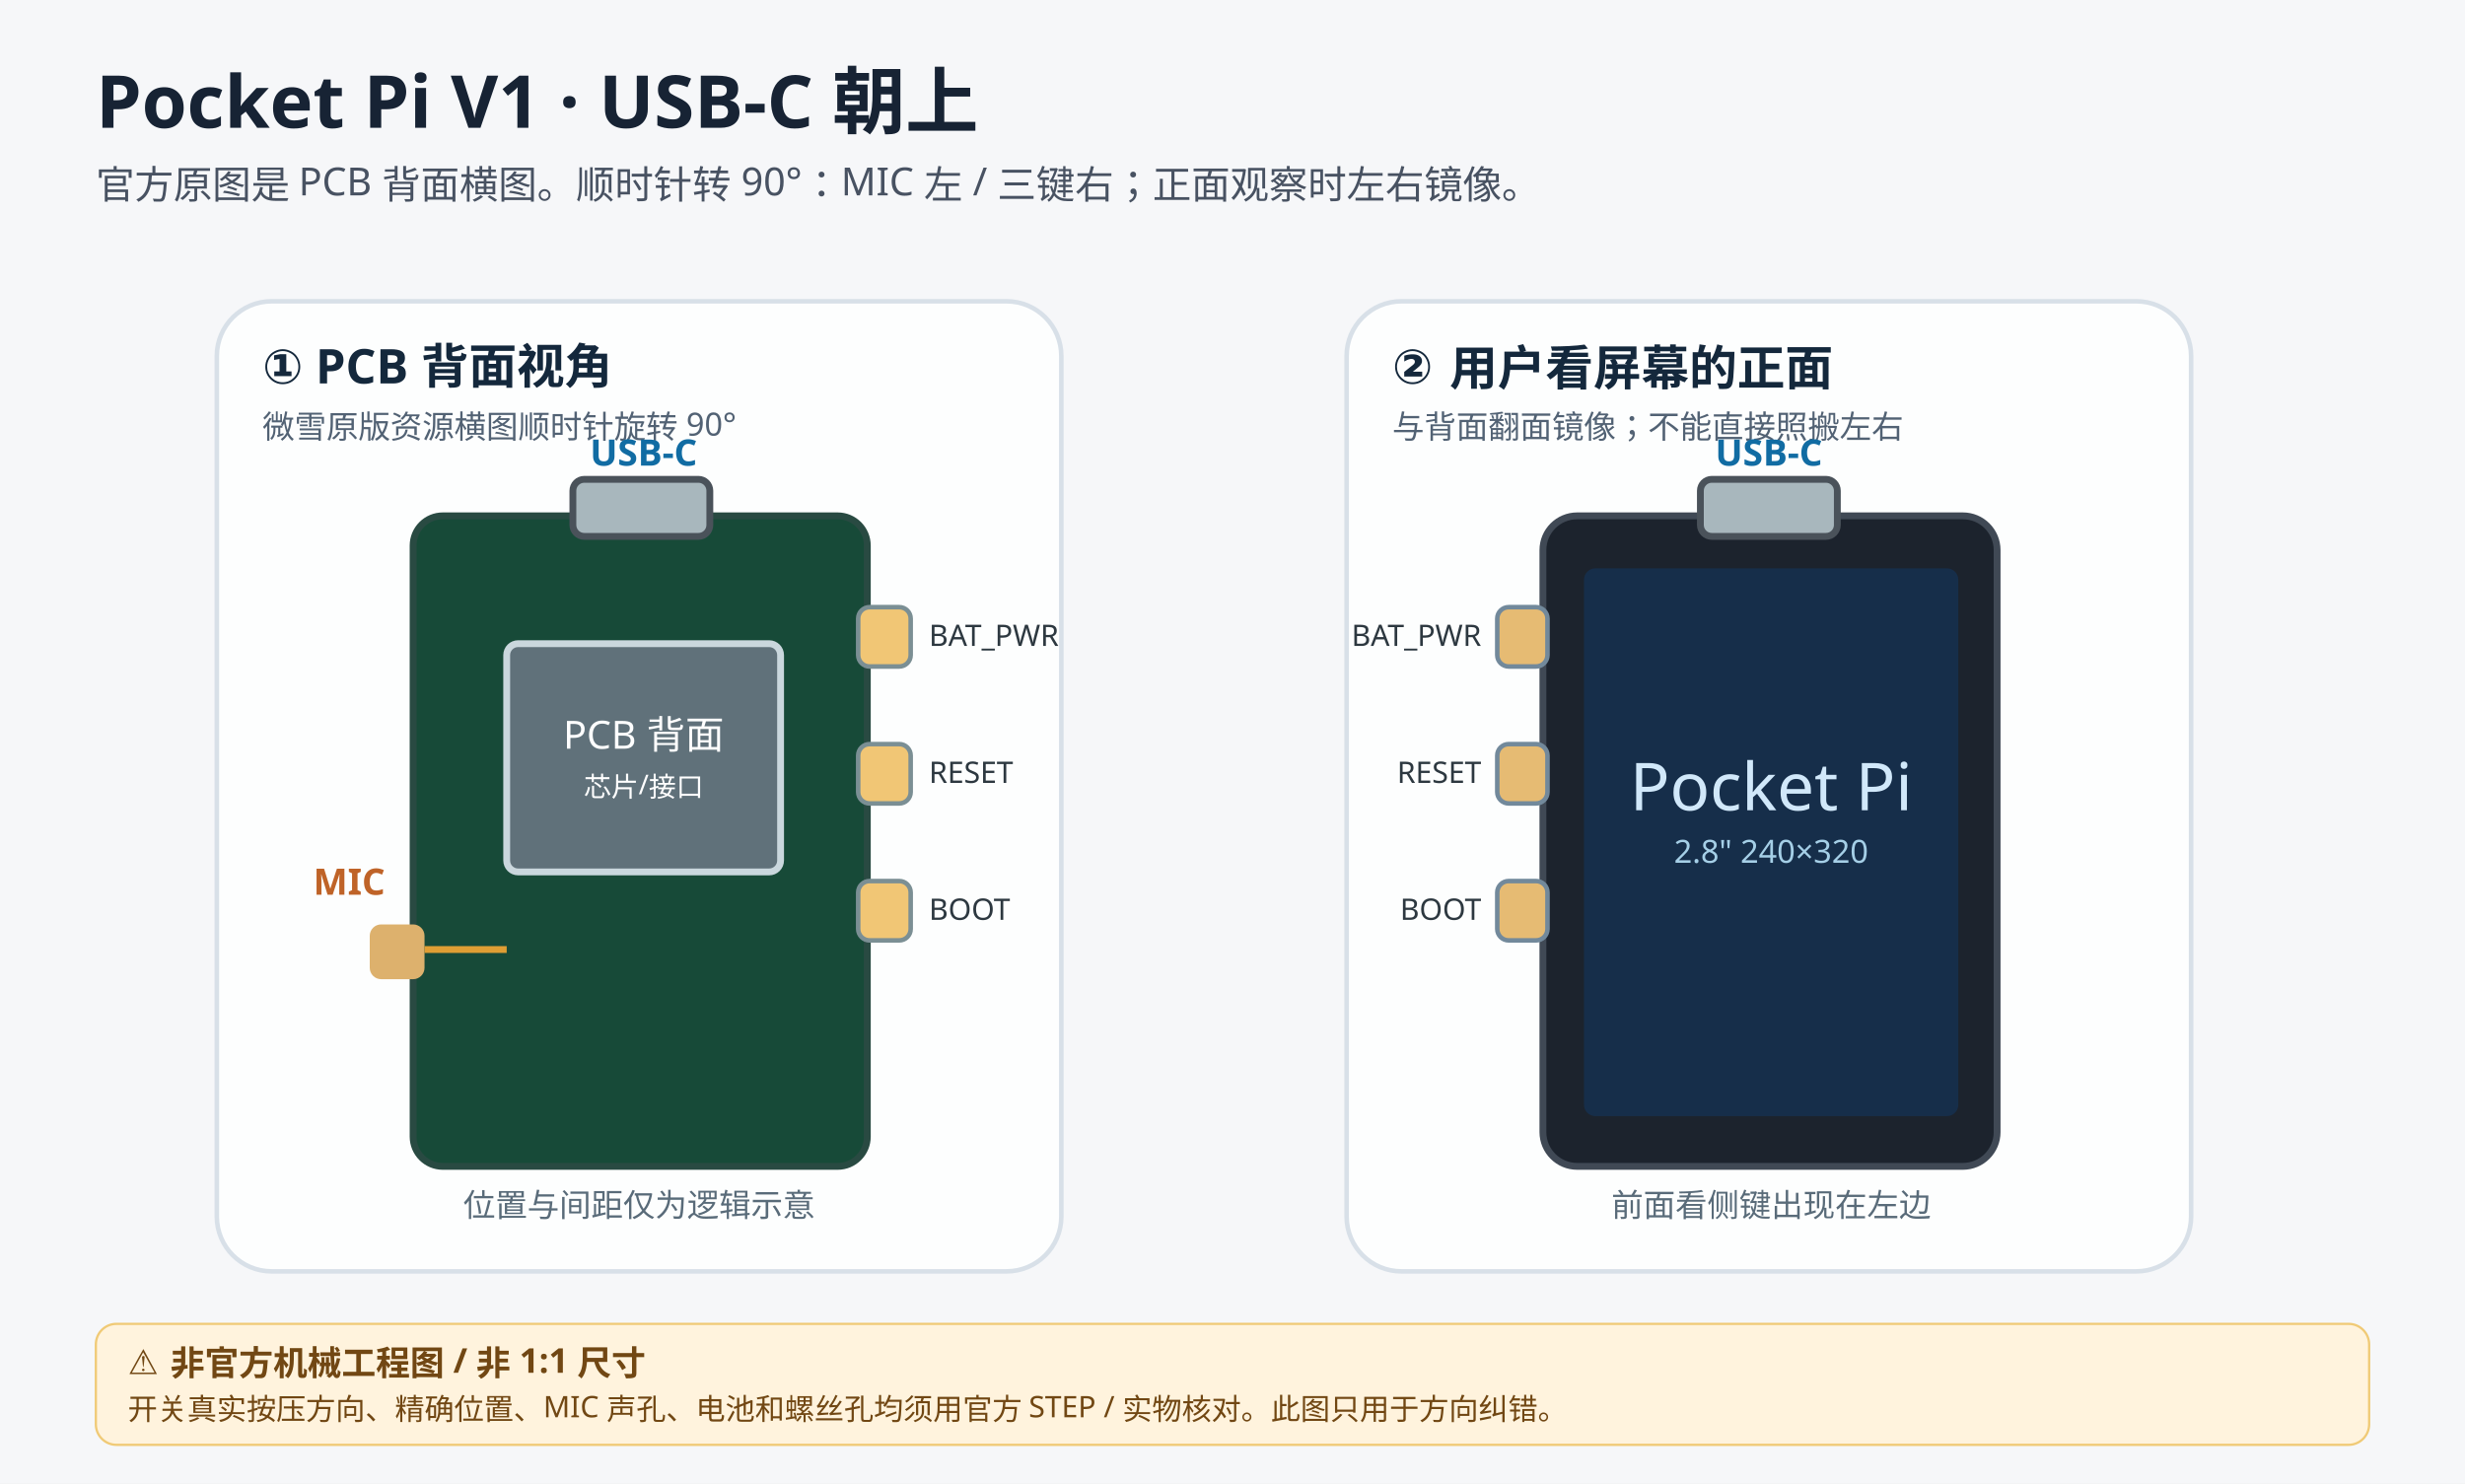
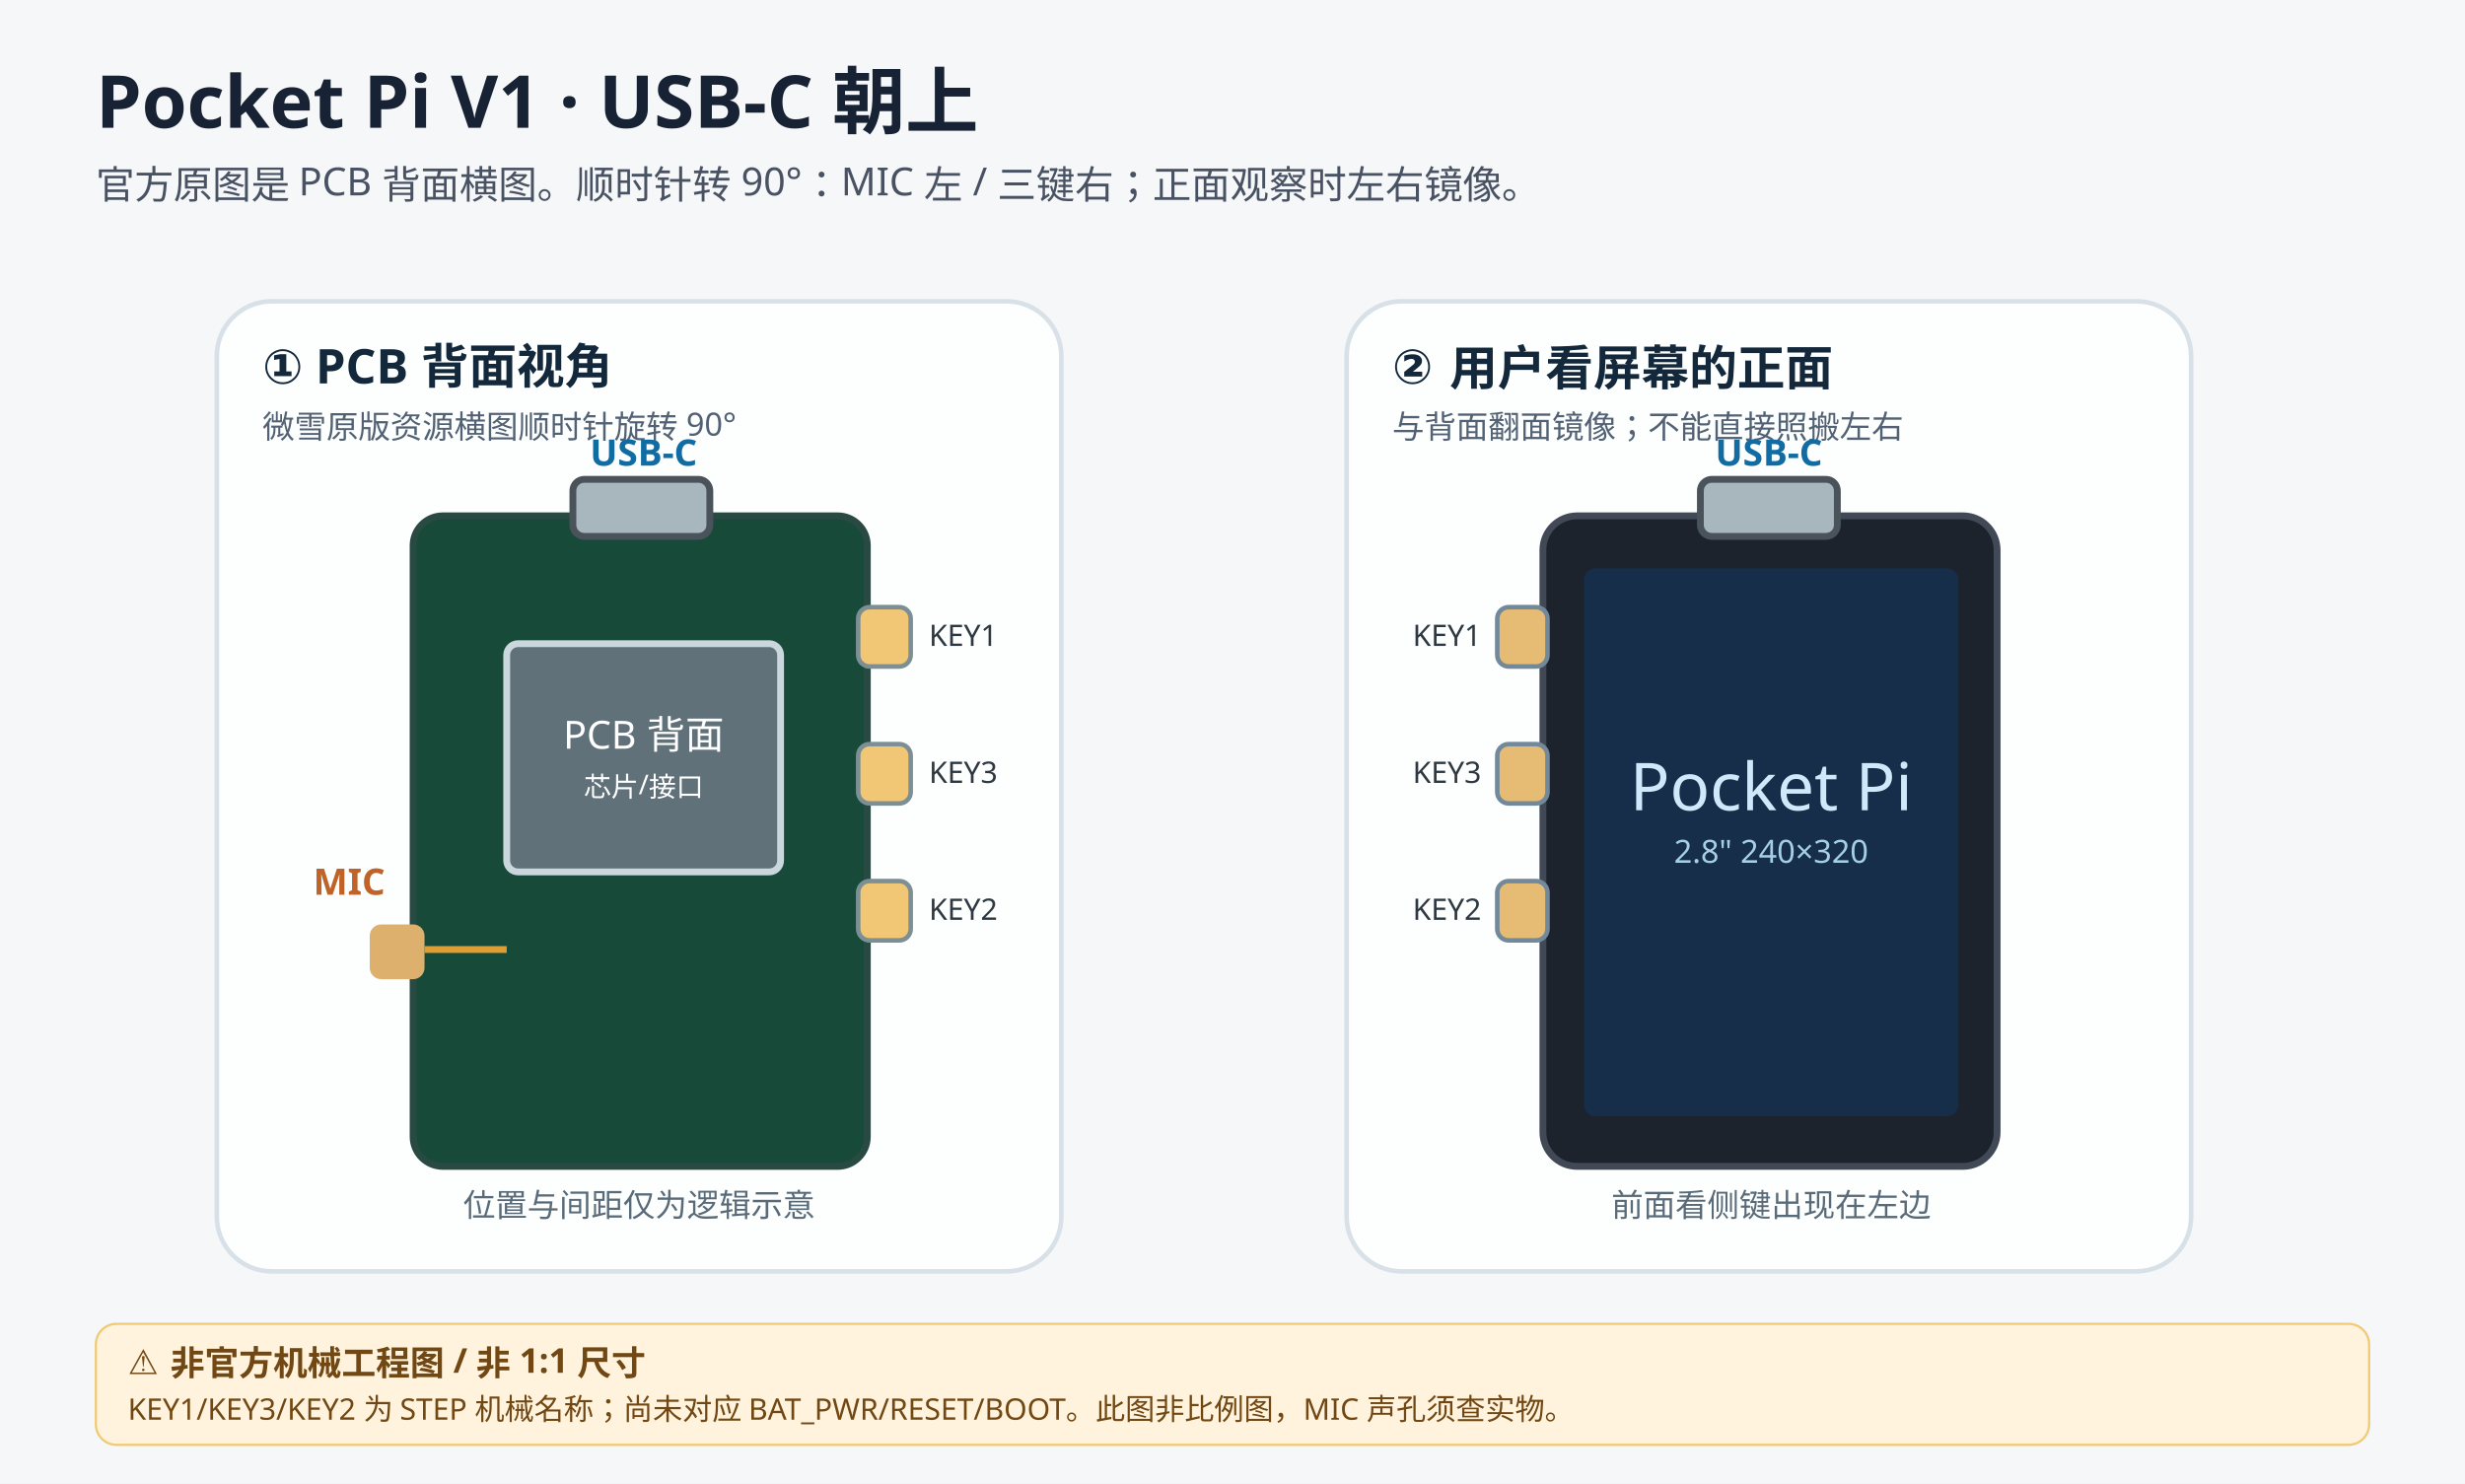
<svg xmlns="http://www.w3.org/2000/svg" width="1080" height="650" viewBox="0 0 1080 650" role="img" aria-label="Waveshare ESP32-C5-Touch-LCD-2.8 orientation reference, USB-C top">
  <rect width="1080" height="650" fill="#f6f7f9" />
  <text x="42" y="56" fill="#172334" font-size="32" font-family="sans-serif" font-weight="bold">Pocket Pi V1 · USB-C 朝上</text>
  <text x="42" y="87" fill="#485262" font-size="17" font-family="sans-serif">官方原图是 PCB 背面横图。顺时针转 90°：MIC 左 / 三键右；正面观察时左右镜像。</text>
  <g transform="translate(95,132)">
    <rect width="370" height="425" rx="24" fill="#fdfefe" stroke="#d8e0e8" stroke-width="2" />
    <text x="20" y="36" font-family="sans-serif" font-weight="bold" font-size="21" fill="#14283c">① PCB 背面视角</text>
    <text x="20" y="60" font-family="sans-serif" font-size="14" fill="#526274">微雪原版资源横图顺时针旋转 90°</text>
    <rect x="86" y="94" width="199" height="285" rx="13" fill="#174a38" stroke="#294a42" stroke-width="3" />
    <rect x="156" y="78" width="60" height="25" rx="5" fill="#a8b7bd" stroke="#4a525a" stroke-width="3" />
    <text x="187" y="72" font-family="sans-serif" font-size="16" text-anchor="middle" fill="#116ca3" font-weight="bold">USB-C</text>
    <rect x="127" y="150" width="120" height="100" rx="5" fill="#60717a" stroke="#cad7dd" stroke-width="3" />
    <text x="187" y="196" font-family="sans-serif" text-anchor="middle" font-size="17" fill="white">PCB 背面</text>
    <text x="187" y="217" font-family="sans-serif" text-anchor="middle" font-size="12" fill="white">芯片/接口</text>
    <rect x="67" y="273" width="24" height="24" rx="5" fill="#ddb16d" />
    <path d="M91 284H127" stroke="#df9e34" stroke-width="3" />
    <text x="58" y="260" font-family="sans-serif" text-anchor="middle" font-size="16" fill="#bf6328" font-weight="bold">MIC</text>
    <g fill="#f1c675" stroke="#7b8f94" stroke-width="2">
      <rect x="281" y="134" width="23" height="26" rx="5" />
      <rect x="281" y="194" width="23" height="26" rx="5" />
      <rect x="281" y="254" width="23" height="26" rx="5" />
    </g>
    <g font-family="sans-serif" font-size="13" fill="#2d3840">
-       <text x="312" y="151">BAT_PWR</text>
-       <text x="312" y="211">RESET</text>
-       <text x="312" y="271">BOOT</text>
+       <text x="312" y="151">KEY1</text>
+       <text x="312" y="211">KEY3</text>
+       <text x="312" y="271">KEY2</text>
    </g>
    <text x="185" y="401" text-anchor="middle" font-size="14" font-family="sans-serif" fill="#596b79">位置与间距仅为逻辑示意</text>
  </g>
  <g transform="translate(590,132)">
    <rect width="370" height="425" rx="24" fill="#fdfefe" stroke="#d8e0e8" stroke-width="2" />
    <text x="20" y="36" font-family="sans-serif" font-weight="bold" font-size="21" fill="#14283c">② 用户看屏幕的正面</text>
    <text x="20" y="60" font-family="sans-serif" font-size="14" fill="#526274">与背面翻面镜像；不能直接照搬左右</text>
    <rect x="86" y="94" width="199" height="285" rx="15" fill="#1c232d" stroke="#404955" stroke-width="3" />
    <rect x="155" y="78" width="60" height="25" rx="5" fill="#a8b7bd" stroke="#4a525a" stroke-width="3" />
    <text x="185" y="72" font-family="sans-serif" font-size="16" text-anchor="middle" fill="#116ca3" font-weight="bold">USB-C</text>
    <rect x="104" y="117" width="164" height="240" rx="5" fill="#162e4a" />
    <text x="186" y="223" font-family="sans-serif" text-anchor="middle" font-size="29" fill="#d1e8fa">Pocket Pi</text>
    <text x="186" y="246" font-family="sans-serif" text-anchor="middle" font-size="14" fill="#a5cfe7">2.8" 240×320</text>
    <g fill="#e6bb73" stroke="#72899b" stroke-width="2">
      <rect x="66" y="134" width="22" height="26" rx="5" />
      <rect x="66" y="194" width="22" height="26" rx="5" />
      <rect x="66" y="254" width="22" height="26" rx="5" />
    </g>
    <g font-family="sans-serif" font-size="13" fill="#2d3840" text-anchor="end">
-       <text x="59" y="151">BAT_PWR</text>
-       <text x="59" y="211">RESET</text>
-       <text x="59" y="271">BOOT</text>
+       <text x="59" y="151">KEY1</text>
+       <text x="59" y="211">KEY3</text>
+       <text x="59" y="271">KEY2</text>
    </g>
    <text x="186" y="401" text-anchor="middle" font-size="14" font-family="sans-serif" fill="#596b79">前面看侧键出现在左边</text>
  </g>
  <rect x="42" y="580" width="996" height="53" fill="#fff3dd" stroke="#f0ca76" rx="9" />
  <text x="56" y="602" font-size="15" font-family="sans-serif" fill="#714713" font-weight="bold">⚠ 非官方机械工程图 / 非 1:1 尺寸</text>
-   <text x="56" y="622" font-size="13" font-family="sans-serif" fill="#714713">开关真实按压方向、精确位置、MIC 声孔、电池和螺丝孔均须用官方 STEP / 实物核对。此图只用于方向纠错。</text>
+   <text x="56" y="622" font-size="13" font-family="sans-serif" fill="#714713">KEY1/KEY3/KEY2 为 STEP 机械名称；尚未对应 BAT_PWR/RESET/BOOT。此图非比例图，MIC 声孔须查实物。</text>
</svg>
